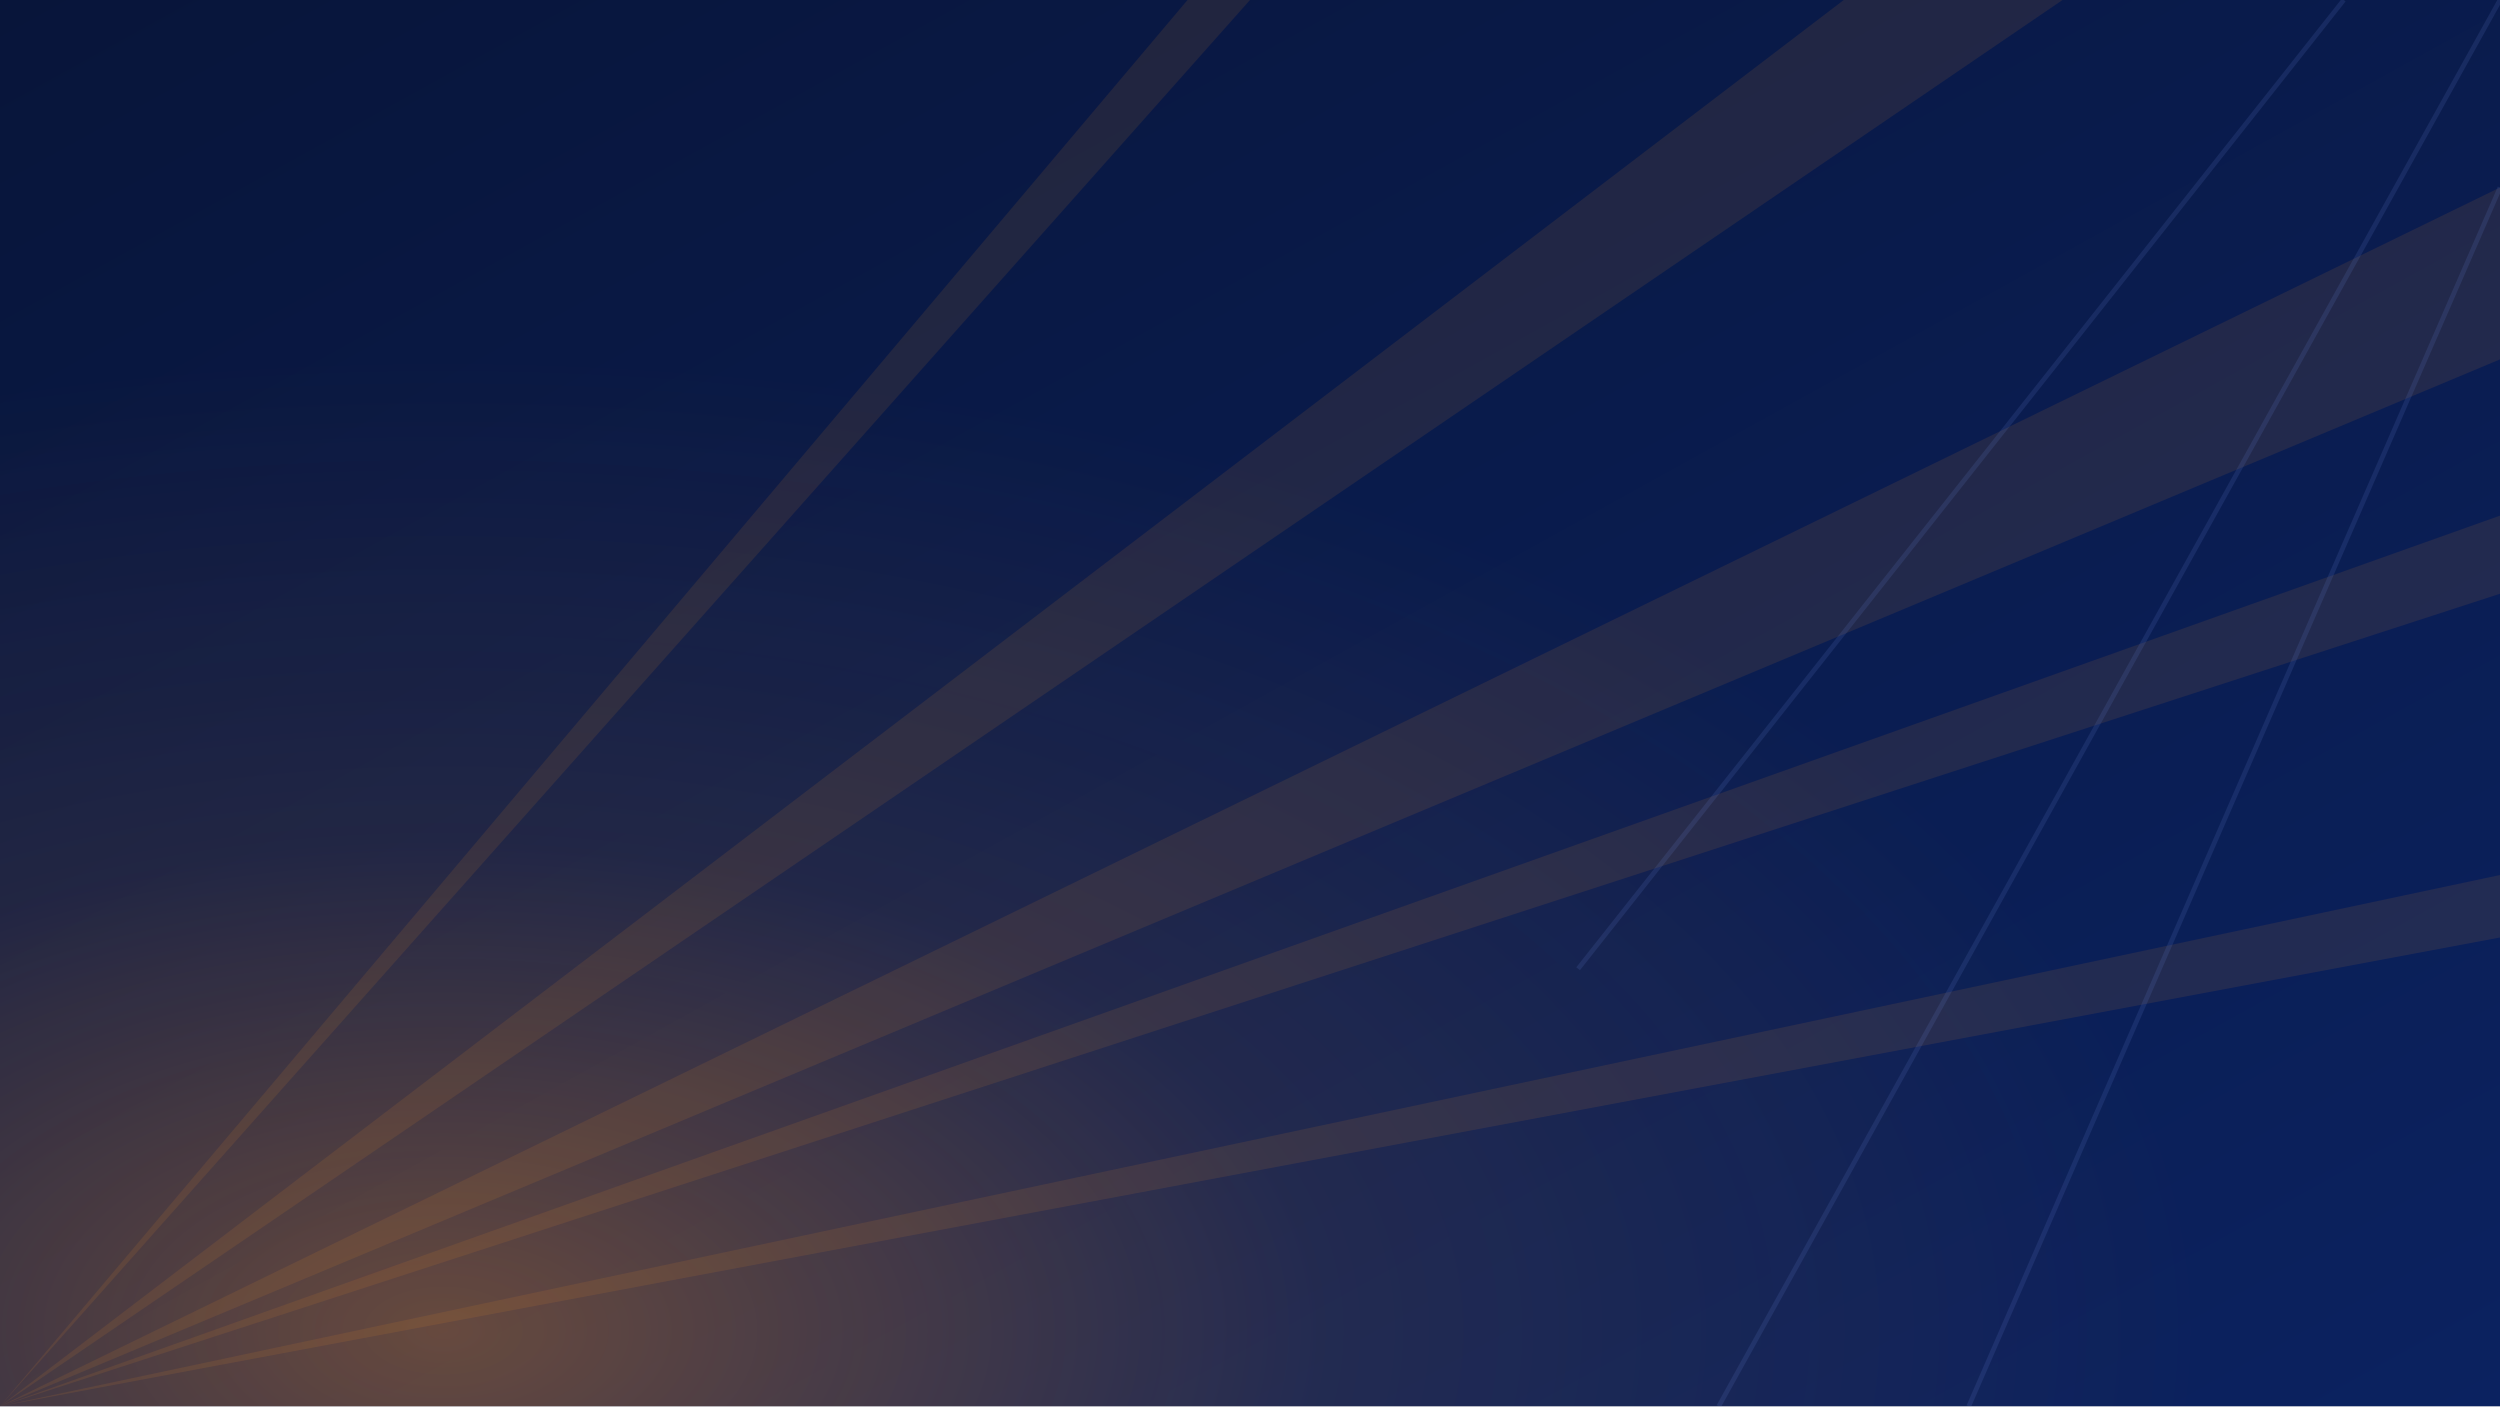
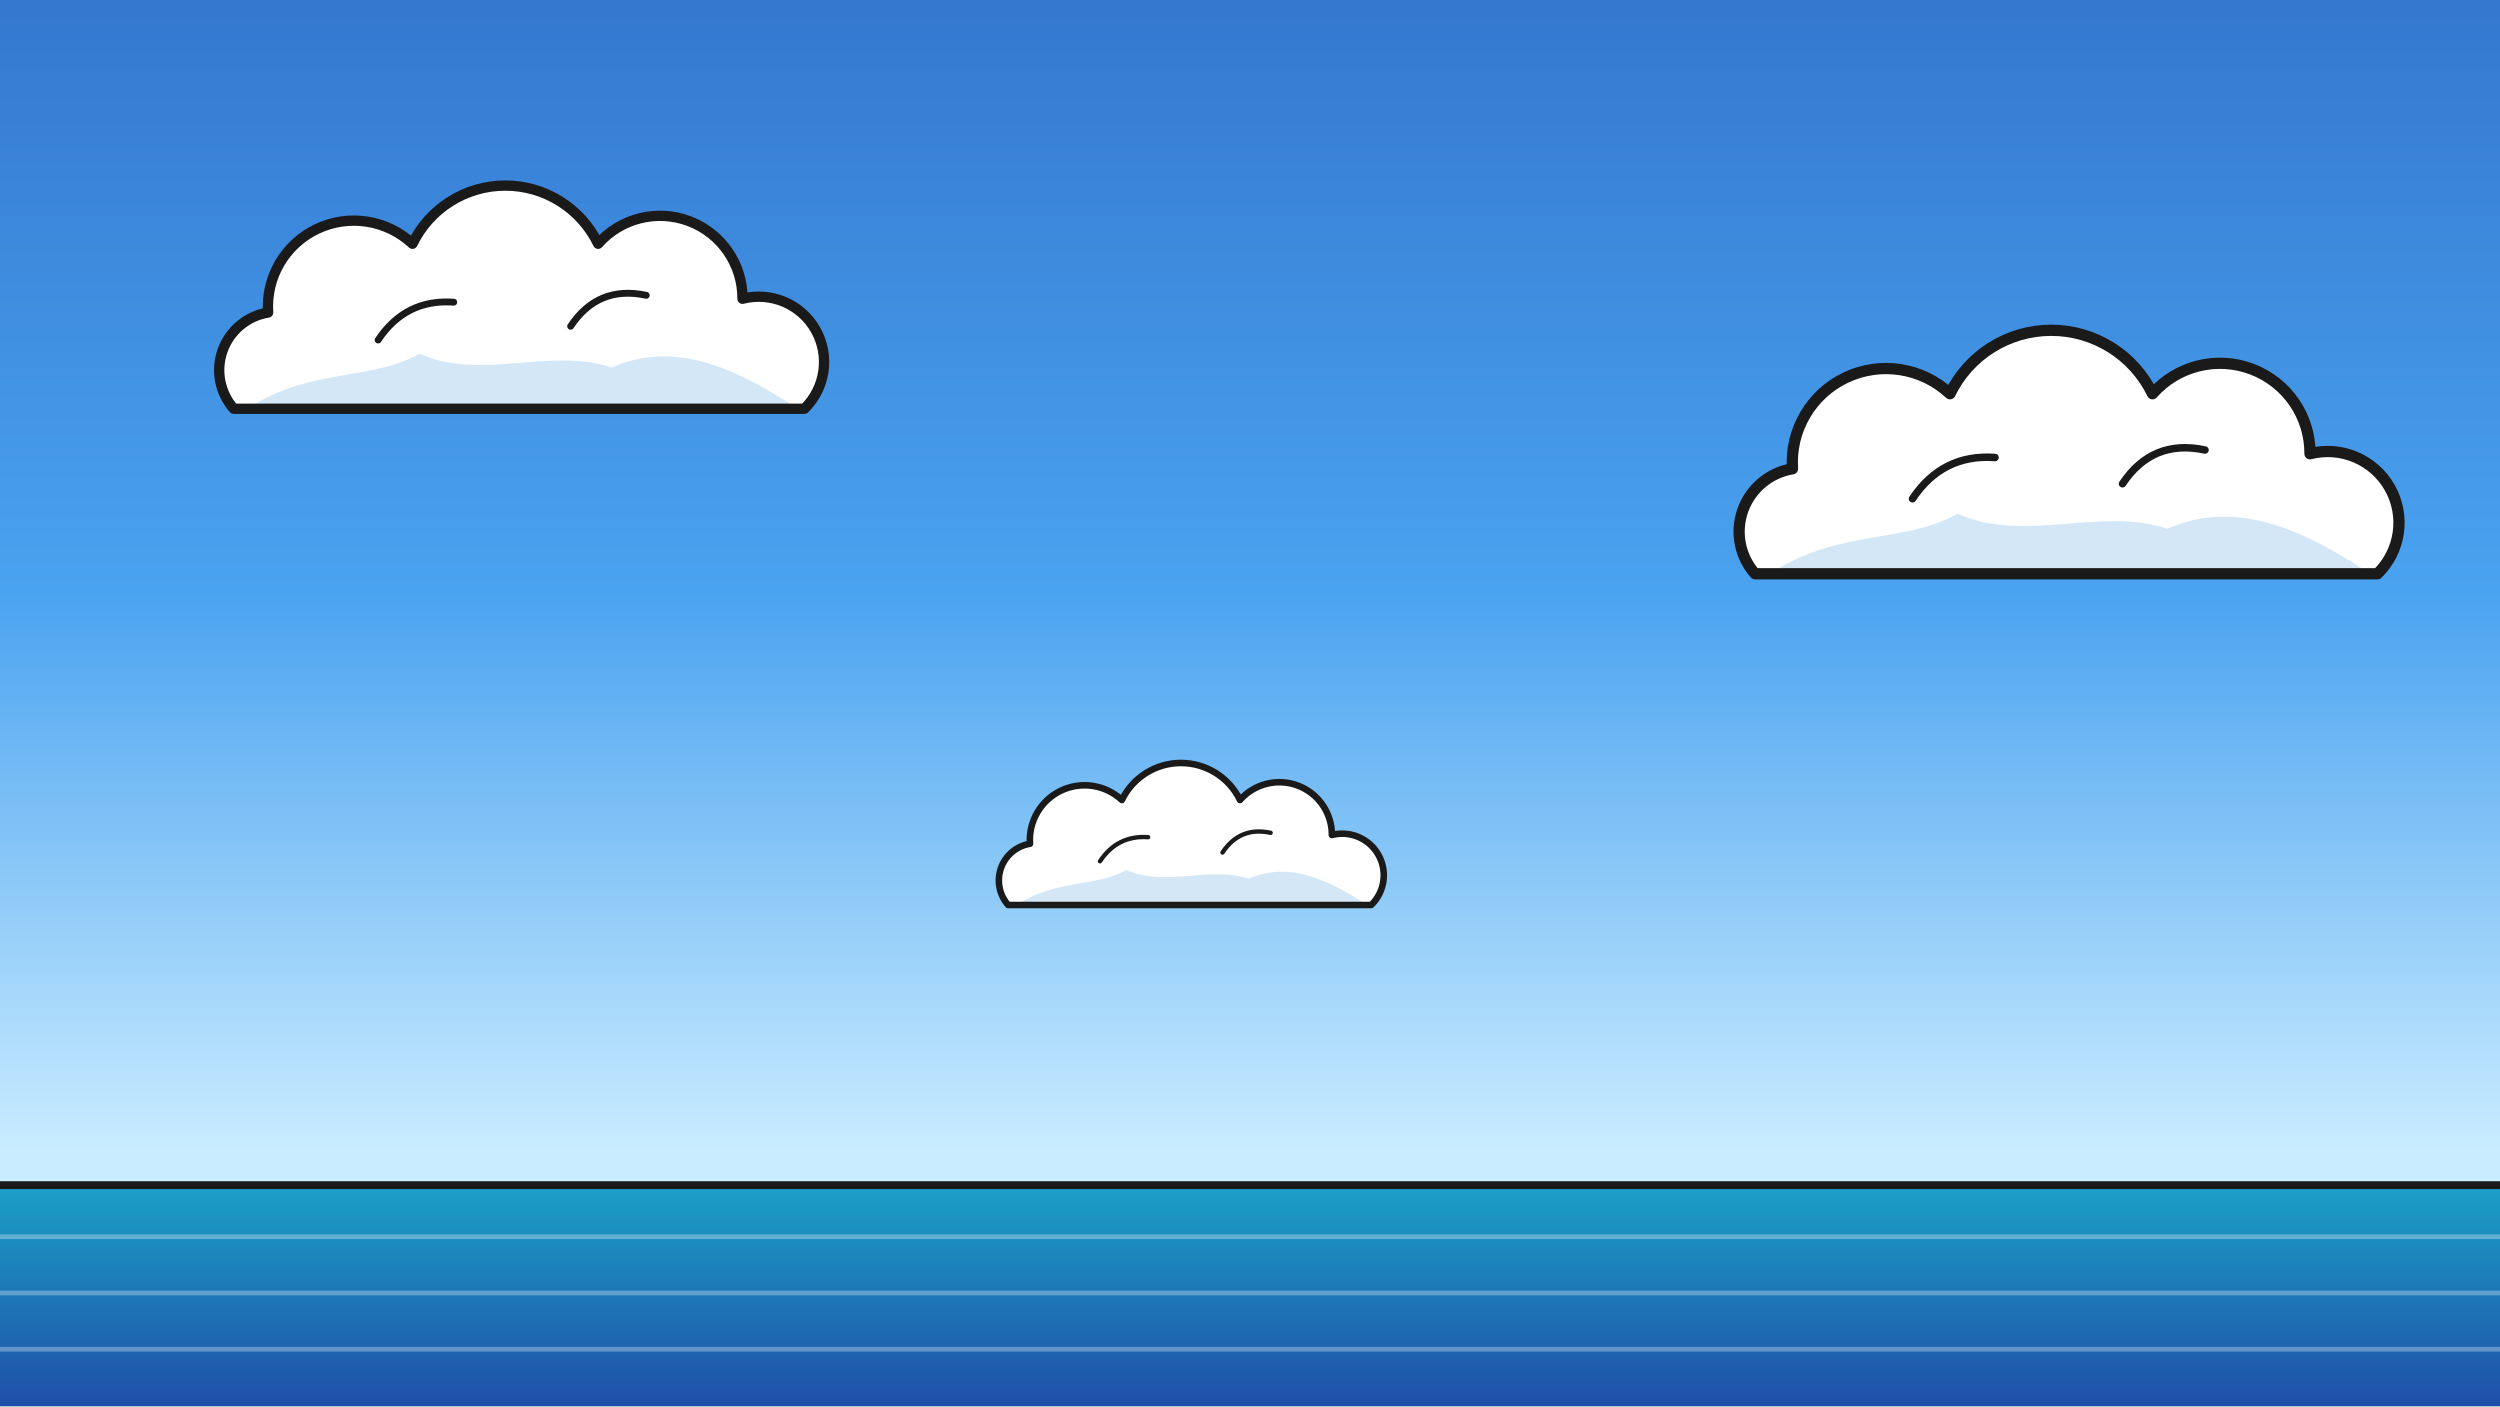
<svg xmlns="http://www.w3.org/2000/svg" viewBox="0 0 1600 900" preserveAspectRatio="xMidYMid slice">
  <defs>
-     <linearGradient id="base" x1="0" y1="0" x2="1" y2="1">
-       <stop offset="0" stop-color="#08153a" />
-       <stop offset="1" stop-color="#0b2260" />
+     <linearGradient id="sky" x1="0" y1="0" x2="0" y2="1">
+       <stop offset="0" stop-color="#3478d0" />
+       <stop offset="0.42" stop-color="#4aa3f0" />
+       <stop offset="0.82" stop-color="#c9ecff" />
    </linearGradient>
-     <radialGradient id="aura" cx="0.18" cy="0.95" r="0.7">
-       <stop offset="0" stop-color="#ff9422" stop-opacity="0.38" />
-       <stop offset="0.5" stop-color="#ff9422" stop-opacity="0.1" />
-       <stop offset="1" stop-color="#ff9422" stop-opacity="0" />
-     </radialGradient>
+     <linearGradient id="sea" x1="0" y1="0" x2="0" y2="1">
+       <stop offset="0" stop-color="#1b9fc6" />
+       <stop offset="1" stop-color="#1f4fa8" />
+     </linearGradient>
+     <g id="cloud">
+       <path fill="#ffffff" d="M18 78 A17 17 0 0 1 28 50 A25 25 0 0 1 70 30 A30 30 0 0 1 124 30 A24 24 0 0 1 166 46 A19 19 0 0 1 184 78 Z" />
+       <path fill="#d3e7f7" d="M22 78 C40 66 58 70 72 62 C90 70 110 60 128 66 C146 58 164 66 182 78 Z" />
+       <path fill="none" stroke="#1a1a1a" stroke-width="2" stroke-linecap="round" d="M60 58 Q68 46 82 47 M116 54 Q124 42 138 45" />
+       <path fill="none" stroke="#1a1a1a" stroke-width="3" stroke-linejoin="round" d="M18 78 A17 17 0 0 1 28 50 A25 25 0 0 1 70 30 A30 30 0 0 1 124 30 A24 24 0 0 1 166 46 A19 19 0 0 1 184 78 Z" />
+     </g>
  </defs>
-   <rect width="1600" height="900" fill="url(#base)" />
-   <rect width="1600" height="900" fill="url(#aura)" />
-   <g fill="#ff9422" opacity="0.1">
-     <polygon points="0,900 1600,120 1600,230" />
-     <polygon points="0,900 1600,330 1600,380" />
-     <polygon points="0,900 1180,0 1320,0" />
-     <polygon points="0,900 760,0 800,0" />
-     <polygon points="0,900 1600,560 1600,600" />
-   </g>
-   <g stroke="#6f8de0" stroke-width="3" opacity="0.14">
-     <line x1="1600" y1="0" x2="1100" y2="900" />
-     <line x1="1600" y1="120" x2="1260" y2="900" />
-     <line x1="1500" y1="0" x2="1010" y2="620" />
+   <rect width="1600" height="900" fill="url(#sky)" />
+   <use href="#cloud" transform="translate(110 90) scale(2.2)" />
+   <use href="#cloud" transform="translate(1080 180) scale(2.4)" />
+   <use href="#cloud" transform="translate(620 470) scale(1.4)" />
+   <rect y="760" width="1600" height="140" fill="url(#sea)" />
+   <rect y="756" width="1600" height="5" fill="#1a1a1a" />
+   <g fill="#ffffff" opacity="0.3">
+     <rect y="790" width="1600" height="3" />
+     <rect y="826" width="1600" height="3" />
+     <rect y="862" width="1600" height="3" />
  </g>
</svg>
